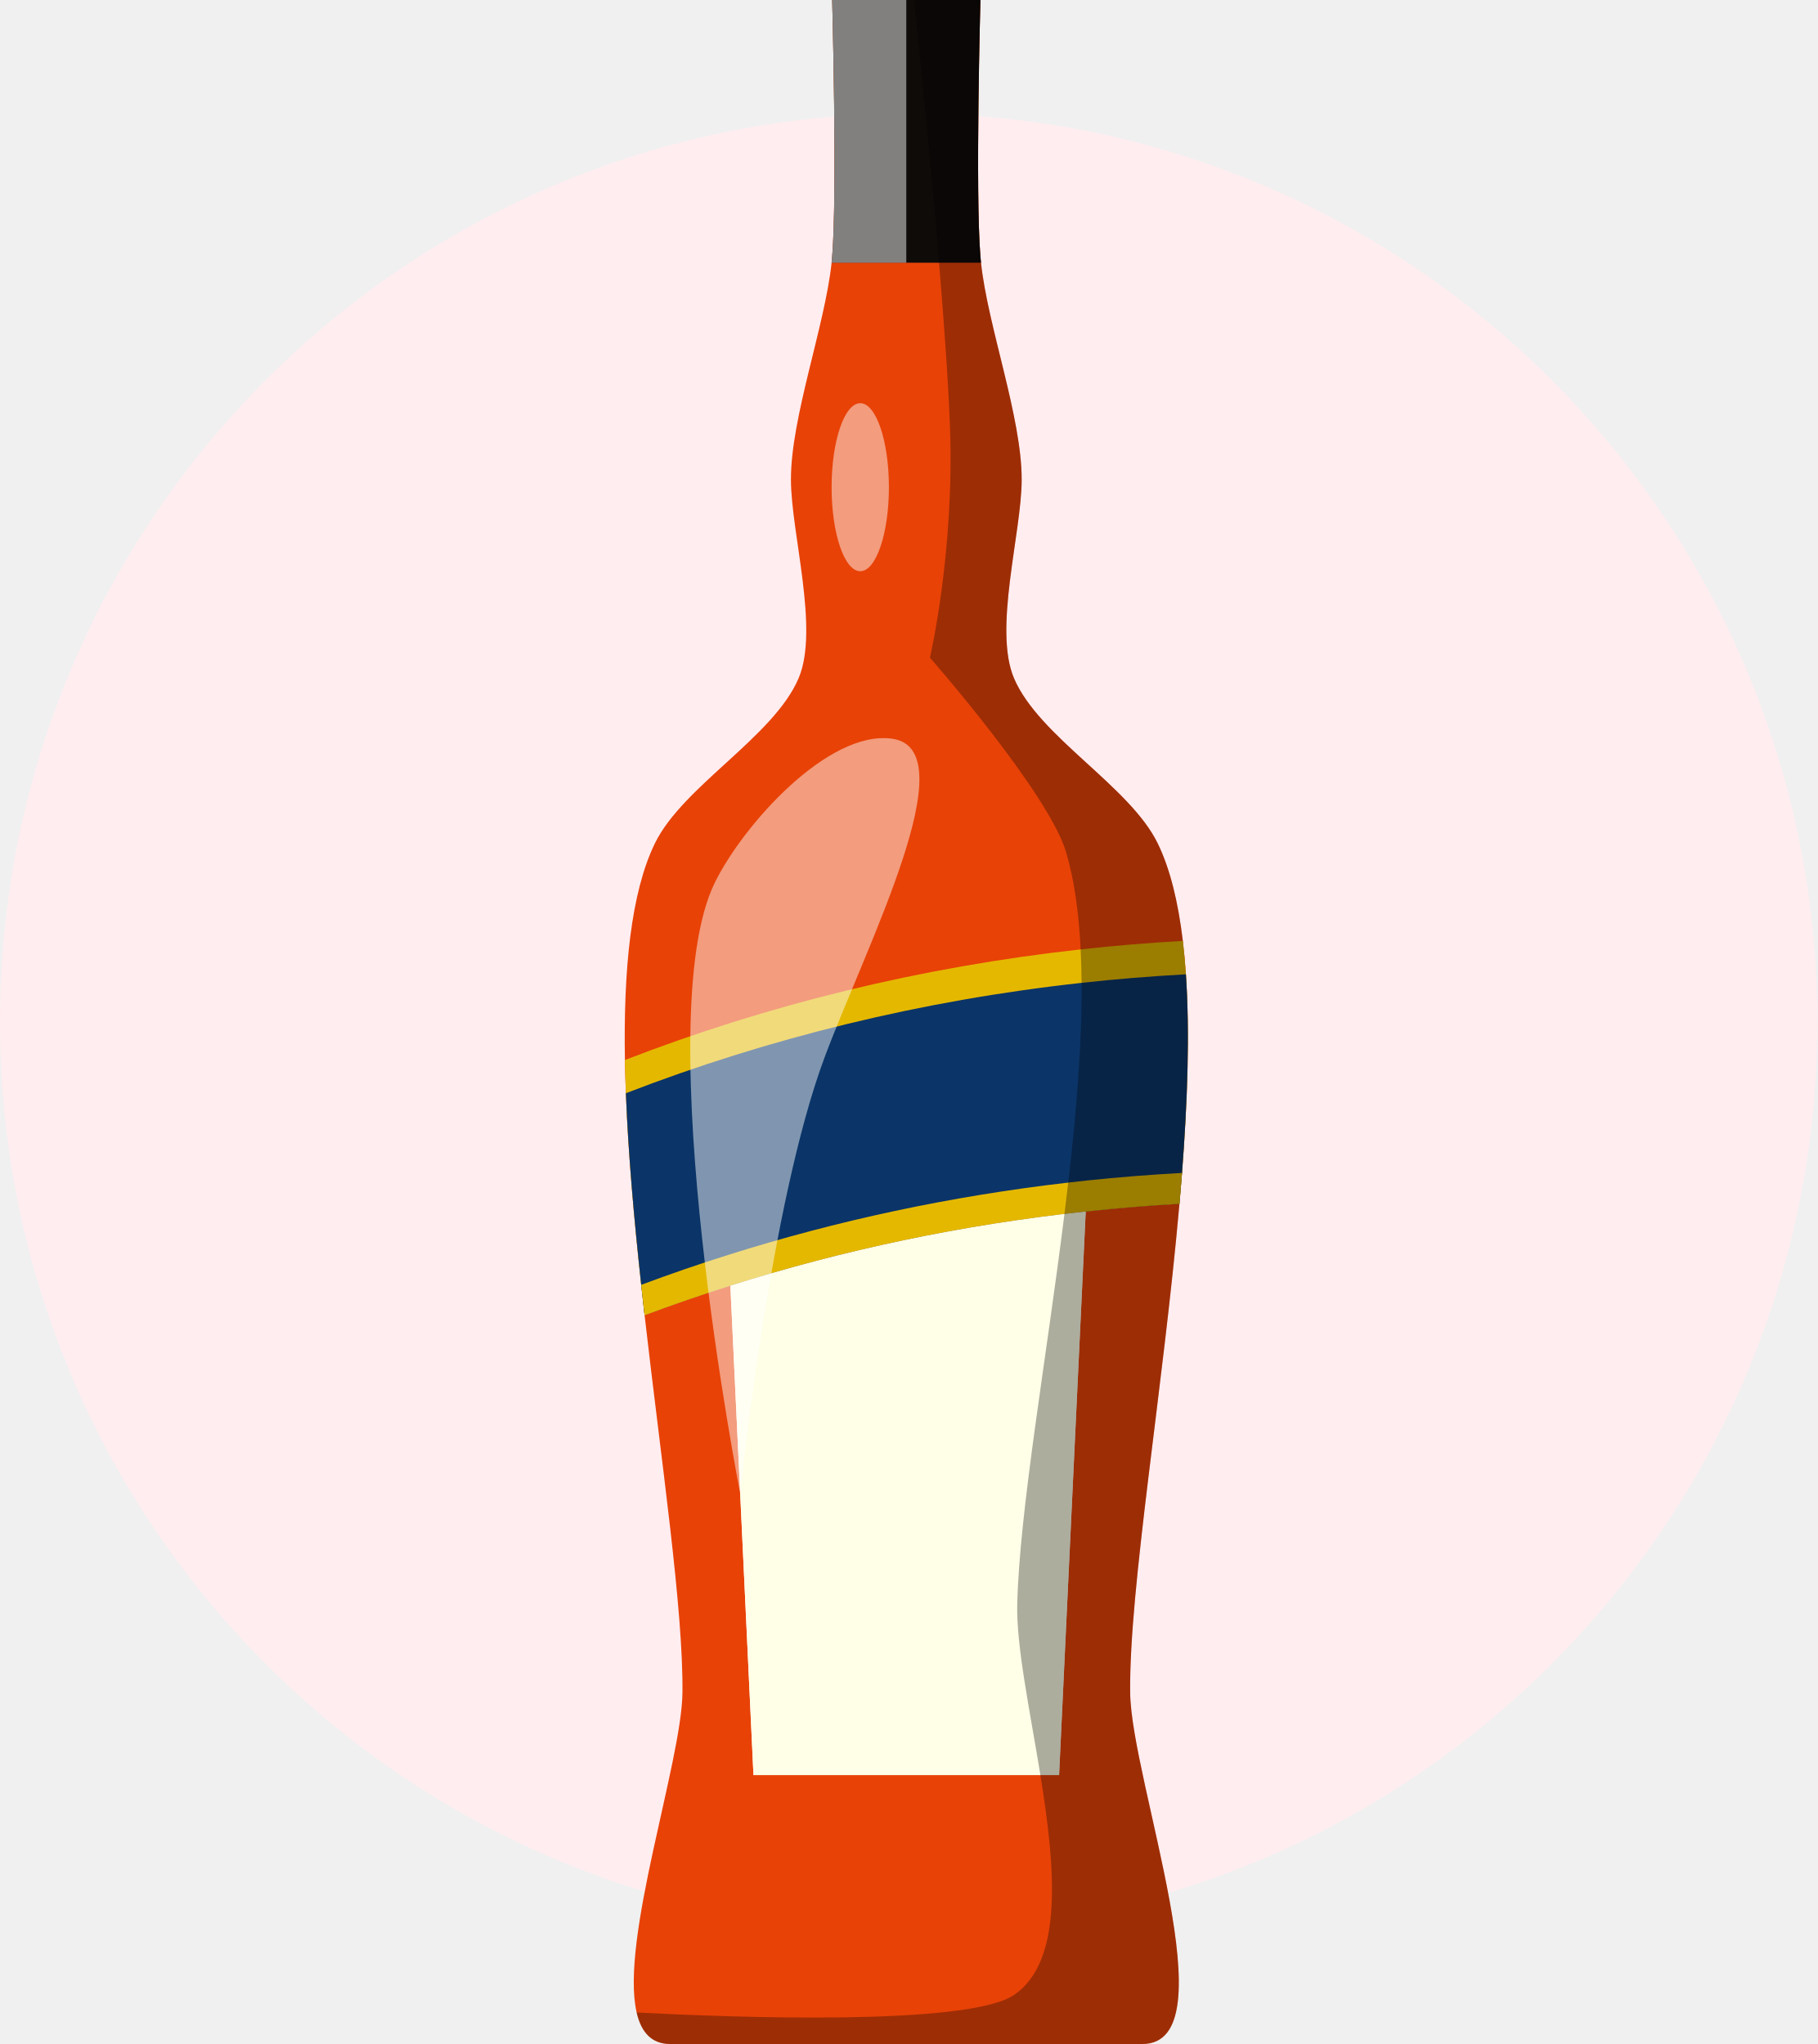
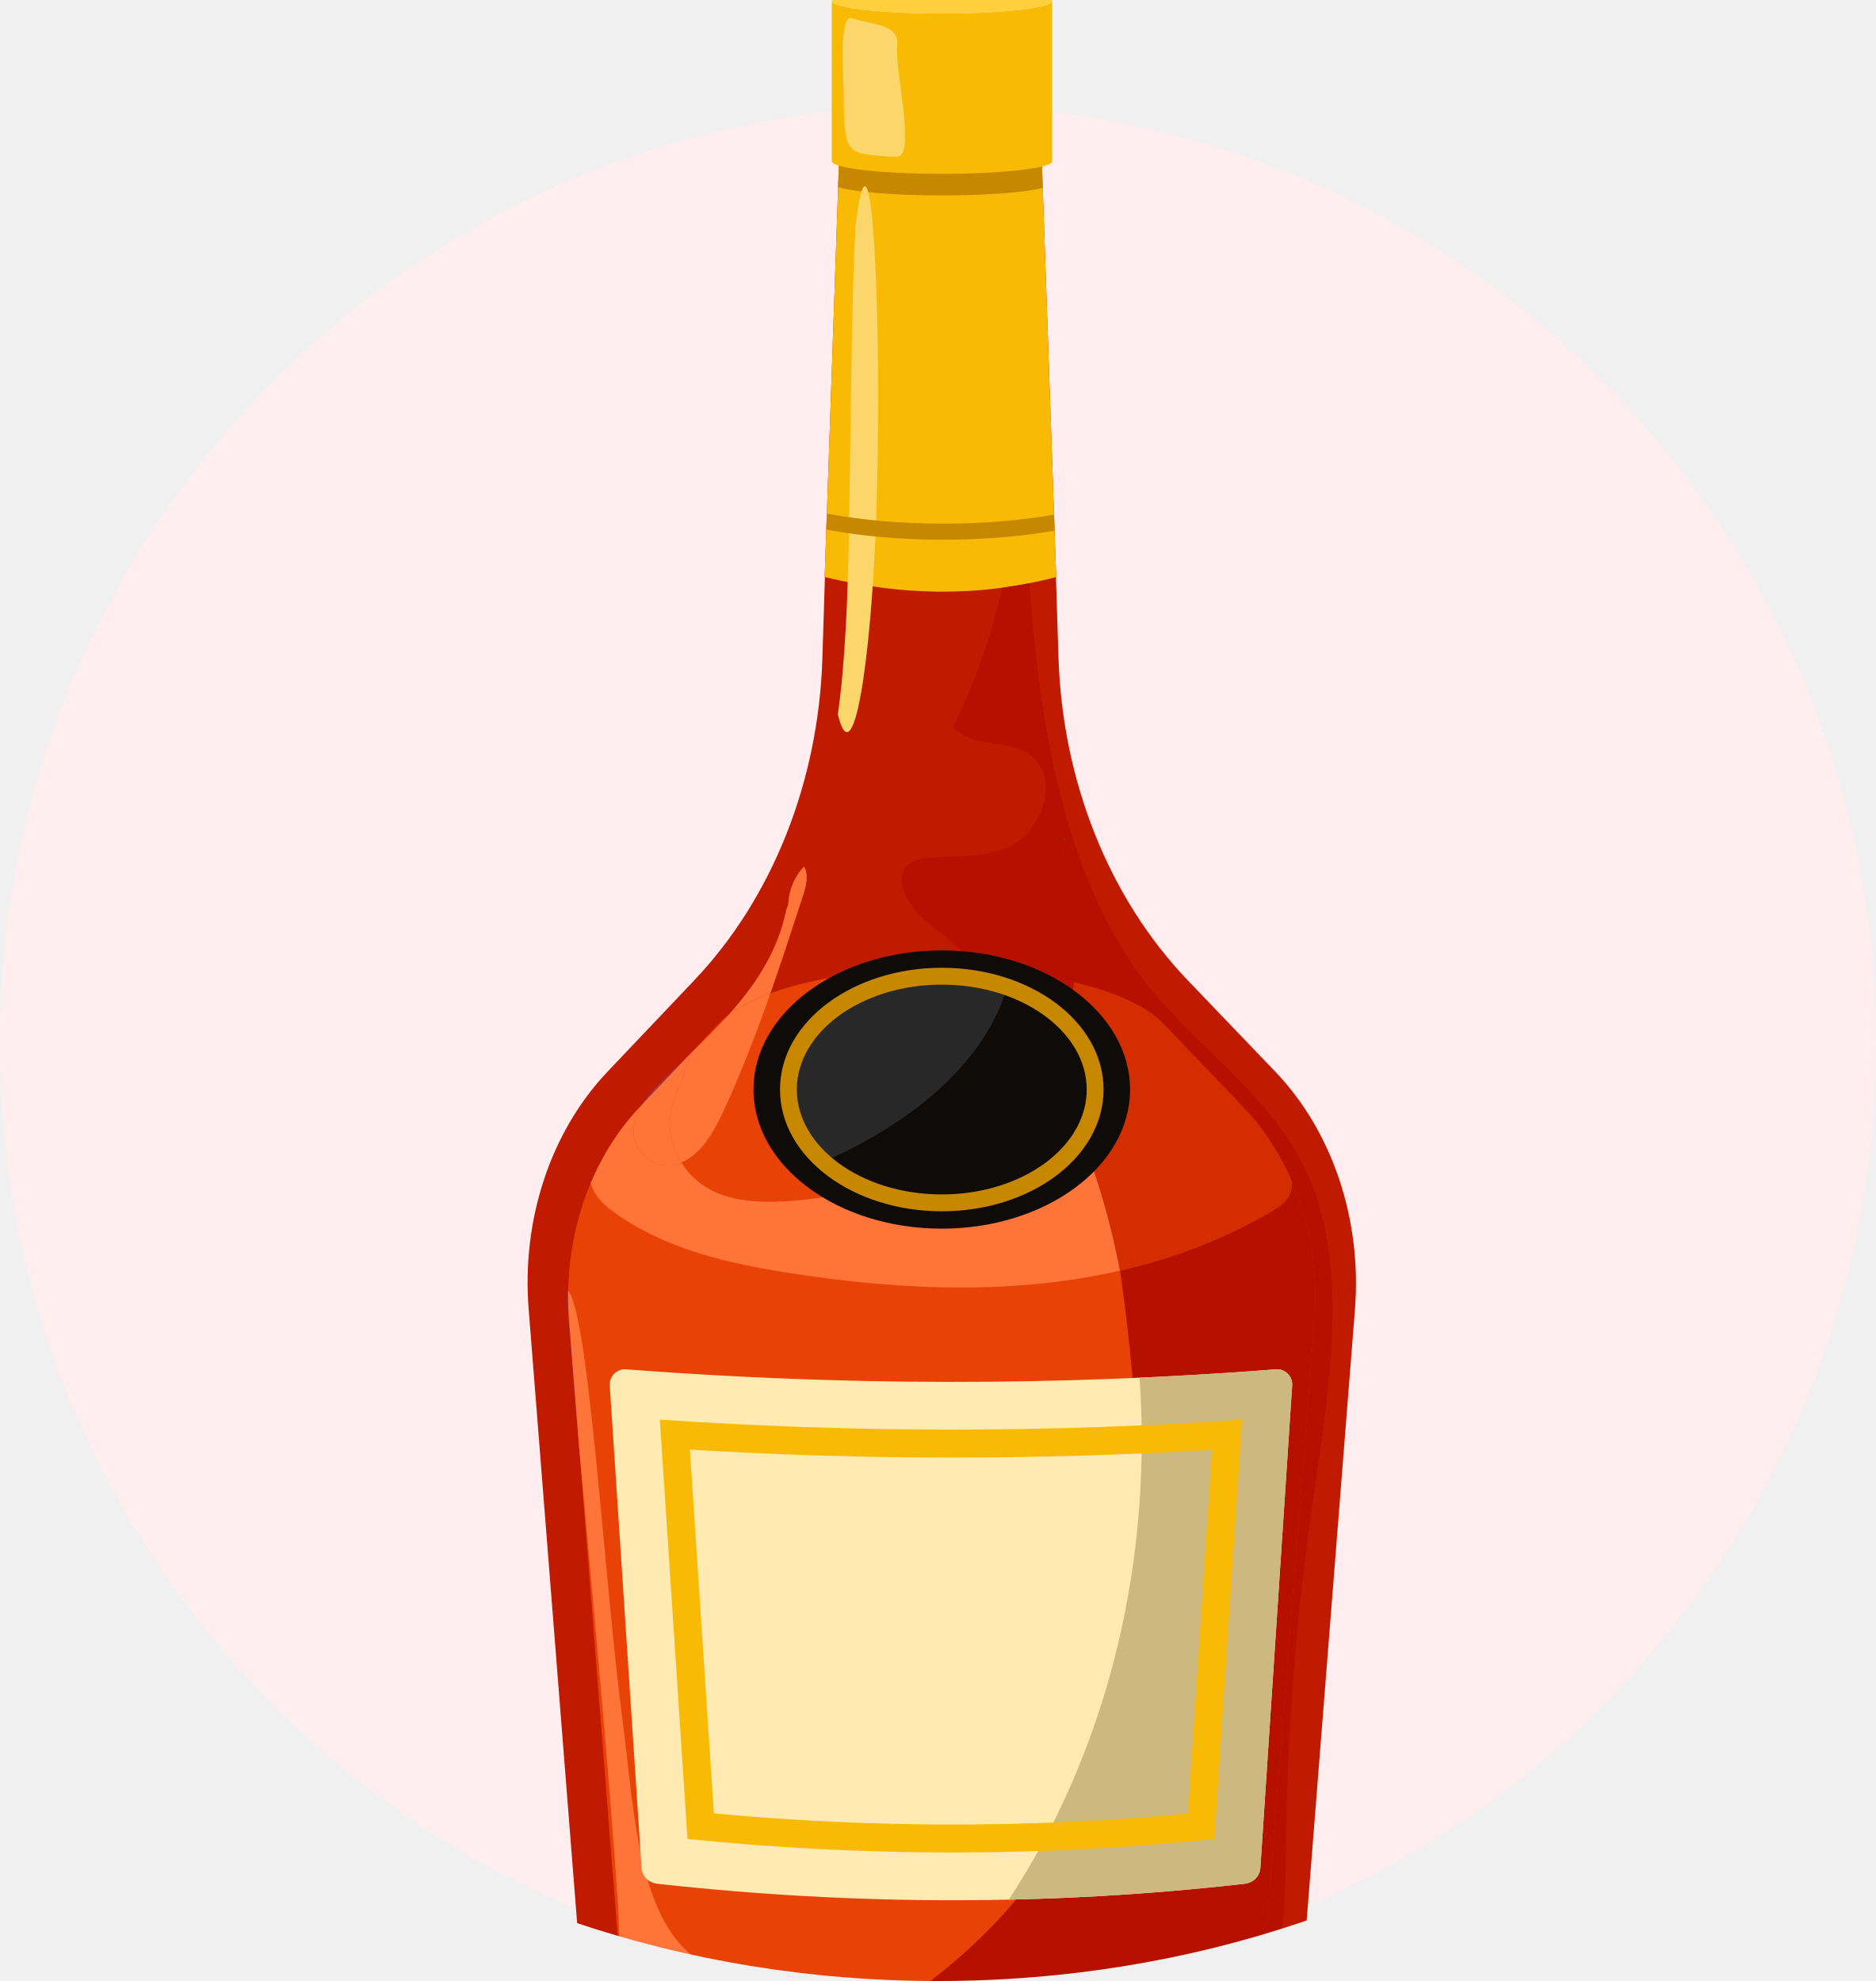
- <svg xmlns="http://www.w3.org/2000/svg" width="160" height="180" viewBox="0 0 160 180" fill="none">
-   <circle cx="80" cy="90" r="80" fill="#FFEDF0" />
-   <path d="M104.064 103.292C103.994 104.193 103.919 105.099 103.838 106.011C101.064 106.17 98.312 106.396 95.587 106.692C94.96 106.759 94.336 106.83 93.714 106.905C83.518 108.118 73.674 110.256 64.302 113.224C61.748 114.029 59.23 114.897 56.75 115.825C56.647 114.935 56.548 114.039 56.451 113.146C55.827 107.405 55.31 101.643 55.103 96.272C55.063 95.283 55.034 94.308 55.017 93.348C54.882 85.452 55.534 78.619 57.659 74.261C60.118 69.222 68.111 64.89 70.306 59.733C72.149 55.404 69.644 46.957 69.634 42.251C69.62 36.755 72.612 28.768 73.215 23.134C73.233 22.953 73.251 22.776 73.265 22.601C73.723 16.957 73.265 0 73.265 0H86.316C86.316 0 85.856 16.957 86.316 22.601C86.33 22.776 86.348 22.953 86.367 23.134C86.967 28.768 89.961 36.755 89.948 42.251C89.937 46.957 87.433 55.404 89.275 59.733C91.471 64.89 99.463 69.222 101.92 74.261C103.026 76.525 103.73 79.456 104.137 82.859C104.25 83.803 104.339 84.788 104.406 85.802C104.755 90.983 104.548 97.002 104.064 103.292Z" fill="#E84207" />
-   <path d="M86.367 23.134H73.214C73.233 22.953 73.251 22.776 73.265 22.601C73.722 16.957 73.265 0 73.265 0H86.316C86.316 0 85.856 16.957 86.316 22.601C86.33 22.776 86.348 22.953 86.367 23.134Z" fill="#0F0B09" />
-   <path d="M104.064 103.292C103.994 104.193 103.919 105.099 103.838 106.011C101.064 106.17 98.312 106.396 95.587 106.692C94.96 106.759 94.336 106.83 93.714 106.905C83.518 108.118 73.674 110.256 64.302 113.224C61.748 114.029 59.23 114.897 56.749 115.826C56.647 114.935 56.548 114.039 56.451 113.146C55.827 107.405 55.31 101.643 55.103 96.272C55.062 95.283 55.033 94.308 55.017 93.348C67.519 88.503 81 85.164 95.14 83.607C98.11 83.276 101.11 83.028 104.137 82.859C104.249 83.803 104.339 84.788 104.406 85.802C104.755 90.983 104.548 97.002 104.064 103.292Z" fill="#E5B800" />
-   <path d="M104.064 103.292C103.994 104.193 103.919 105.099 103.838 106.011C101.064 106.17 98.312 106.396 95.587 106.692C94.96 106.759 94.336 106.83 93.714 106.905C83.518 108.118 73.674 110.256 64.302 113.224C61.748 114.029 59.23 114.897 56.75 115.825C56.647 114.935 56.548 114.039 56.451 113.146C55.827 107.405 55.31 101.643 55.103 96.272C67.602 91.438 81.084 88.105 95.221 86.553C98.253 86.219 101.317 85.969 104.406 85.802C104.755 90.983 104.548 97.002 104.064 103.292Z" fill="#0B3568" />
-   <path d="M99.499 149.059C99.582 156.821 108.339 180 100.575 180H59.004C57.352 180 56.448 178.951 56.05 177.226C54.574 170.837 60.016 155.169 60.083 149.059C60.161 141.704 58.251 128.981 56.75 115.825C59.23 114.897 61.748 114.029 64.302 113.224L66.335 156.315H93.243L95.587 106.692C98.312 106.396 101.064 106.17 103.838 106.011C102.404 122.323 99.399 139.875 99.499 149.059Z" fill="#E84207" />
-   <path d="M104.064 103.292C103.994 104.193 103.919 105.099 103.838 106.011C101.064 106.17 98.312 106.396 95.587 106.692C94.96 106.759 94.336 106.83 93.714 106.905C83.518 108.118 73.674 110.256 64.302 113.224C61.748 114.029 59.23 114.897 56.75 115.825C56.647 114.935 56.548 114.039 56.451 113.146C58.985 112.199 61.559 111.311 64.172 110.491C73.685 107.488 83.685 105.339 94.045 104.142C94.602 104.077 95.159 104.015 95.716 103.956C98.473 103.665 101.258 103.445 104.064 103.292Z" fill="#E5B800" />
-   <path d="M95.587 106.692L93.243 156.315H66.335L64.302 113.224C74.247 110.076 84.724 107.86 95.587 106.692Z" fill="#FFFFE8" />
-   <path d="M104.064 103.292C103.994 104.193 103.919 105.099 103.838 106.011C102.404 122.323 99.399 139.875 99.499 149.059C99.582 156.821 108.339 180 100.575 180H59.004C57.352 180 56.448 178.951 56.05 177.226C64.525 177.668 85.245 178.44 89.289 175.672C93.66 172.68 92.912 164.437 91.595 156.315C90.669 150.606 89.464 144.959 89.558 141.236C89.77 132.917 92.108 119.804 93.714 106.905C93.83 105.982 93.94 105.062 94.045 104.142C94.764 97.959 95.262 91.909 95.221 86.553C95.216 85.544 95.189 84.561 95.14 83.607C94.981 80.386 94.583 77.489 93.862 75.054C92.31 69.808 81.871 57.914 81.871 57.914C81.871 57.914 84.035 48.66 83.639 37.659C83.502 33.847 83.131 28.638 82.674 23.134C81.979 14.834 81.084 5.862 80.476 0H86.316C86.316 0 85.856 16.957 86.316 22.601C86.33 22.776 86.348 22.953 86.367 23.134C86.967 28.768 89.962 36.755 89.948 42.251C89.937 46.957 87.433 55.404 89.275 59.733C91.471 64.89 99.463 69.222 101.92 74.261C103.026 76.525 103.73 79.456 104.137 82.859C104.25 83.803 104.339 84.788 104.406 85.802C104.755 90.983 104.548 97.002 104.064 103.292Z" fill="#020202" fill-opacity="0.322" />
-   <path d="M65.164 131.503C65.164 131.503 57.006 89.848 62.924 77.744C65.415 72.65 72.91 64.277 78.527 65.05C85.197 65.967 76.34 83.115 72.609 93.079C67.766 106.011 65.164 131.503 65.164 131.503Z" fill="white" fill-opacity="0.478" />
-   <path d="M78.258 42.905C78.258 46.991 77.129 50.303 75.737 50.303C74.344 50.303 73.214 46.991 73.214 42.905C73.214 38.819 74.344 35.507 75.737 35.507C77.129 35.507 78.258 38.819 78.258 42.905Z" fill="white" fill-opacity="0.478" />
-   <path d="M79.79 0V23.134H73.214C73.233 22.953 73.251 22.776 73.265 22.601C73.722 16.957 73.265 0 73.265 0H79.79Z" fill="white" fill-opacity="0.478" />
+ <svg xmlns="http://www.w3.org/2000/svg" width="160" height="169" viewBox="0 0 160 169" fill="none">
+   <mask id="mask0_354_4080" style="mask-type:alpha" maskUnits="userSpaceOnUse" x="0" y="0" width="160" height="169">
+     <path d="M160 0H0V105.424H0.006C0.542 140.61 36.151 169 80 169C123.849 169 159.458 140.61 159.994 105.424H160V0Z" fill="#D9D9D9" />
+   </mask>
+   <g mask="url(#mask0_354_4080)">
+     <circle cx="80" cy="89" r="80" fill="#FFEDF0" />
+     <path d="M90.086 49.228L88.77 11.182C88.77 11.725 84.938 12.163 80.212 12.163C75.484 12.163 71.653 11.725 71.653 11.182L70.338 49.228H70.359L70.142 56.184C69.811 66.709 65.867 76.62 59.22 83.625L51.81 91.435C46.982 96.523 44.487 104.023 45.088 111.639L49.811 171.457H49.821C49.915 175.628 63.559 179 80.386 179C97.274 179 110.96 175.605 110.96 171.414L110.883 171.034L115.567 111.708C116.171 104.054 113.647 96.518 108.776 91.43L101.313 83.638C94.6 76.628 90.612 66.665 90.281 56.079L90.066 49.228H90.086Z" fill="#C01A00" />
+     <path d="M105.99 94.397L99.258 87.369C93.201 81.043 67.282 81.038 61.287 87.356L54.603 94.402C50.248 98.991 47.997 105.756 48.539 112.627L52.799 166.585H52.809C52.893 170.349 65.201 173.39 80.381 173.39C95.614 173.39 107.961 170.329 107.961 166.548L107.892 166.205L112.116 112.689C112.661 105.785 110.385 98.988 105.99 94.397Z" fill="#E84207" />
+     <path d="M50.384 100.928C50.342 100.768 50.31 100.6 50.295 100.424C50.215 99.554 50.53 98.703 50.869 97.923C52.052 95.204 53.618 92.719 55.485 90.602C55.485 90.602 56.388 88.762 58.475 87.804C58.912 88.451 58.98 89.164 58.856 89.917L58.852 89.922C57.925 90.819 56.995 91.702 56.107 92.599C55.629 93.082 55.142 93.631 54.759 94.236L54.603 94.402C52.835 96.266 51.413 98.487 50.384 100.928Z" fill="#C01A00" />
+     <path d="M81.951 109.839C77.036 109.839 72.091 109.353 67.253 108.589C62.127 107.782 56.905 106.627 52.468 103.488C51.592 102.867 50.684 102.044 50.384 100.928C51.413 98.487 52.835 96.266 54.603 94.402L54.759 94.236C54.252 95.039 53.931 95.934 54.059 96.904C54.266 98.476 55.646 99.375 57.02 99.375C57.395 99.375 57.77 99.309 58.12 99.17C58.594 99.933 59.206 100.588 59.889 101.063C61.587 102.248 63.62 102.523 65.601 102.523C65.738 102.523 65.873 102.523 66.009 102.52C72.993 102.395 79.926 99.625 85.543 94.715C86.884 93.541 88.183 92.171 89.232 90.62C91.96 95.497 93.941 101.025 95.178 106.692C95.302 107.259 95.42 107.827 95.531 108.397C91.095 109.416 86.536 109.839 81.951 109.839ZM58.852 89.922L58.856 89.917V89.92C58.855 89.92 58.854 89.92 58.852 89.922Z" fill="#FF7439" />
+     <path d="M64.252 172.099C62.499 171.849 60.754 171.48 59.034 171.044C57.344 170.619 55.386 170.003 54.122 168.64C55.938 170.046 59.534 171.253 64.252 172.099ZM49.381 123.285C48.686 115.558 48.233 110.114 48.446 110.114C48.452 110.114 48.457 110.116 48.464 110.124C48.448 110.954 48.473 111.789 48.539 112.627L49.381 123.285Z" fill="#9A3754" />
+     <path d="M68.805 172.439C67.288 172.439 65.767 172.315 64.252 172.099C59.534 171.253 55.938 170.046 54.122 168.64C53.798 168.292 53.518 167.892 53.3 167.434C52.69 166.147 52.837 164.522 52.745 163.051C52.041 151.905 50.432 134.983 49.381 123.285L48.539 112.627C48.473 111.789 48.448 110.954 48.464 110.124C48.464 110.124 48.465 110.124 48.465 110.127C50.282 112.37 51.507 134.726 53.122 146.936C53.941 153.117 54.269 162.035 58.268 166.129C60.343 168.254 61.36 168.105 63.946 169.185C66.067 170.071 71.04 171.174 73.161 172.061C71.719 172.325 70.264 172.439 68.805 172.439Z" fill="#FF7439" />
+     <path d="M77.039 175.626C73.729 175.626 70.806 175.405 68.7 174.89C69.626 174.518 71.218 173.904 73.116 173.151C75.431 173.308 77.866 173.39 80.381 173.39C95.614 173.39 107.961 170.329 107.961 166.548L107.892 166.205L112.116 112.689C112.447 108.497 111.738 104.347 110.147 100.704C110.059 100.002 109.704 99.304 109.344 98.706C103.6 89.174 93.851 82.782 90.808 71.659C91.039 71.6 91.266 71.539 91.491 71.479C92.666 75.132 94.199 78.593 96.222 81.743C101.092 89.329 109.107 93.05 112.196 101.848C115.14 110.236 112.876 121.403 111.659 130.369C110.495 138.93 109.842 147.589 109.708 156.259C109.657 159.593 109.653 167.665 108.011 170.375C106.641 172.638 89.215 175.626 77.039 175.626ZM91.598 83.805C89.162 83.235 86.404 82.871 83.559 82.713C82.264 81.313 80.872 80.037 79.384 78.907C77.83 77.725 76.004 75.26 77.398 73.829C77.79 73.426 78.331 73.306 78.844 73.237C80.857 72.962 82.958 73.177 84.907 72.655C86.998 72.454 88.963 72.12 90.746 71.674C89.818 75.596 91.742 79.727 91.598 83.805Z" fill="#B61000" />
+     <path d="M80.381 173.39C77.866 173.39 75.431 173.308 73.116 173.151C94.511 160.716 100.285 141.674 95.531 108.397C100.015 107.369 104.372 105.733 108.495 103.312C109.136 102.935 109.823 102.472 110.071 101.677C110.171 101.357 110.188 101.03 110.147 100.704C111.739 104.347 112.447 108.497 112.117 112.689L107.892 166.205L107.96 166.548C107.96 170.329 95.614 173.39 80.381 173.39ZM89.232 90.62C87.607 87.717 85.717 85.043 83.559 82.713C86.405 82.871 89.162 83.235 91.598 83.805C91.593 83.925 91.587 84.043 91.58 84.162C91.421 86.564 90.513 88.729 89.232 90.62Z" fill="#B61000" />
+     <path d="M84.907 72.655C85.368 72.529 85.821 72.367 86.262 72.143C87.813 71.361 89.059 69.401 89.191 67.536C89.571 67.46 89.945 67.375 90.312 67.289C90.659 68.71 91.05 70.108 91.491 71.479C91.266 71.539 91.039 71.6 90.808 71.659C90.798 71.621 90.788 71.583 90.777 71.544C90.766 71.587 90.757 71.63 90.746 71.674C88.963 72.12 86.998 72.454 84.907 72.655Z" fill="#B61000" />
+     <path d="M110.147 100.704C109.117 98.347 107.717 96.203 105.99 94.397L99.258 87.369C97.742 85.785 94.979 84.598 91.598 83.805C91.742 79.727 89.818 75.596 90.746 71.674C90.766 71.669 90.788 71.664 90.808 71.659C93.851 82.782 103.601 89.174 109.344 98.706C109.704 99.304 110.059 100.002 110.147 100.704Z" fill="#B61000" />
+     <path d="M95.531 108.397C95.42 107.827 95.302 107.259 95.178 106.692C93.941 101.025 91.961 95.497 89.232 90.621C90.513 88.729 91.421 86.564 91.58 84.162C91.587 84.043 91.594 83.925 91.598 83.805C94.979 84.598 97.742 85.785 99.258 87.369L105.989 94.397C107.717 96.203 109.117 98.347 110.147 100.704C110.188 101.03 110.171 101.356 110.071 101.677C109.823 102.472 109.136 102.935 108.495 103.312C104.372 105.733 100.015 107.368 95.531 108.397Z" fill="#D42E00" />
+     <path d="M90.746 71.674C90.757 71.63 90.766 71.587 90.777 71.544C90.788 71.583 90.798 71.621 90.808 71.659C90.788 71.664 90.766 71.669 90.746 71.674Z" fill="#9B572B" />
+     <path d="M62.073 86.65C64.394 84.078 66.334 81.221 67.062 77.608L67.227 77.18C67.276 75.934 67.781 74.722 68.585 73.918C69.006 74.628 68.756 75.598 68.494 76.406C67.588 79.194 66.681 81.985 65.712 84.743C64.258 85.278 63.019 85.912 62.073 86.65Z" fill="#FF7439" />
+     <path d="M58.12 99.17C57.335 97.901 56.932 96.337 57.23 94.822C57.552 93.174 58.603 91.461 58.856 89.92C59.955 88.858 61.05 87.781 62.072 86.65C63.019 85.912 64.258 85.278 65.712 84.743C64.561 88.02 63.323 91.254 61.899 94.379C61.045 96.256 60.02 98.204 58.37 99.056C58.288 99.097 58.205 99.136 58.12 99.17Z" fill="#FF7439" />
+     <path d="M54.759 94.236C55.142 93.631 55.629 93.082 56.107 92.599C56.995 91.702 57.925 90.819 58.852 89.922L54.759 94.236Z" fill="#9A3754" />
+     <path d="M57.02 99.375C55.646 99.375 54.266 98.476 54.059 96.904C53.931 95.934 54.252 95.039 54.759 94.236L58.852 89.922C58.854 89.92 58.855 89.92 58.856 89.92C58.603 91.461 57.552 93.174 57.23 94.822C56.932 96.337 57.335 97.901 58.12 99.17C57.77 99.309 57.395 99.375 57.02 99.375Z" fill="#FF7439" />
+     <path d="M90.086 49.228L88.77 11.182C88.77 11.725 84.938 12.163 80.212 12.163C75.484 12.163 71.653 11.725 71.653 11.182C71.215 23.864 70.776 36.546 70.338 49.228C76.765 50.787 83.327 50.995 90.086 49.228Z" fill="#F9BA06" />
+     <path d="M88.938 16.034L88.77 11.182C88.77 11.725 84.938 12.163 80.212 12.163C75.484 12.163 71.653 11.725 71.653 11.182L71.487 15.96C72.786 16.376 76.26 16.673 80.343 16.673C84.179 16.673 87.477 16.41 88.938 16.034Z" fill="#C78800" />
+     <path d="M80.343 1.152C75.152 1.152 70.944 0.67 70.944 0.075V13.754C70.944 14.348 75.152 14.829 80.343 14.829C85.533 14.829 89.741 14.348 89.741 13.754V0.075C89.741 0.67 85.533 1.152 80.343 1.152Z" fill="#F9BA06" />
+     <path d="M80.343 -1C75.152 -1 70.944 -0.518 70.944 0.075C70.944 0.67 75.152 1.152 80.343 1.152C85.533 1.152 89.741 0.67 89.741 0.075C89.741 -0.518 85.533 -1 80.343 -1V-1Z" fill="#FFD03B" />
+     <path d="M72.979 19.143C72.627 25.453 72.575 35.484 72.424 44.746C72.323 50.947 72.078 56.721 71.459 60.941C72.793 66.379 74.295 56.339 74.723 44.406C75.31 27.991 74.391 7.936 72.979 19.143Z" fill="#FBD66A" />
+     <path d="M76.324 13.373C75.713 13.373 74.522 13.24 74.236 13.212C72.151 12.993 71.993 12.372 71.959 7.936C71.944 6.184 71.575 1.534 72.56 1.534C72.602 1.534 72.646 1.542 72.691 1.559C74.39 2.147 76.74 2.007 76.523 3.904C76.303 5.842 78.074 12.955 76.634 13.35C76.573 13.365 76.464 13.373 76.324 13.373Z" fill="#FBD66A" />
+     <path d="M85.493 50.136C84.529 54.271 83.176 58.252 81.315 61.962C83.137 64.162 86.749 62.761 88.505 65.035C89.058 65.751 89.255 66.632 89.191 67.536C89.571 67.46 89.945 67.375 90.312 67.289C88.932 61.654 88.235 55.683 87.781 49.756C87.016 49.907 86.253 50.033 85.493 50.136Z" fill="#B61000" />
+     <path d="M89.949 45.271L89.902 43.906C87.109 44.394 83.889 44.672 80.462 44.672C76.829 44.672 73.43 44.36 70.525 43.816L70.478 45.18C73.394 45.729 76.81 46.045 80.462 46.045C83.909 46.045 87.145 45.763 89.949 45.271Z" fill="#C78800" />
+     <path d="M80.327 104.818C89.196 104.818 96.385 99.504 96.385 92.949C96.385 86.394 89.196 81.08 80.327 81.08C71.459 81.08 64.269 86.394 64.269 92.949C64.269 99.504 71.459 104.818 80.327 104.818Z" fill="#0F0B09" />
+     <path d="M80.327 102.617C87.551 102.617 93.407 98.288 93.407 92.949C93.407 87.609 87.551 83.28 80.327 83.28C73.103 83.28 67.247 87.609 67.247 92.949C67.247 98.288 73.103 102.617 80.327 102.617Z" fill="#0F0B09" />
+     <path fill-rule="evenodd" clip-rule="evenodd" d="M80.327 83.281C82.322 83.281 84.211 83.611 85.901 84.2C84.135 90.262 78.377 95.54 70.243 99.107C68.372 97.435 67.247 95.289 67.247 92.949C67.247 87.609 73.103 83.281 80.327 83.281Z" fill="#282828" />
+     <path d="M80.327 82.562C84.095 82.562 87.517 83.7 90.003 85.537C92.551 87.42 94.126 90.039 94.126 92.949C94.126 95.858 92.551 98.478 90.003 100.36C87.517 102.198 84.095 103.335 80.327 103.335C76.56 103.335 73.139 102.198 70.652 100.36C68.105 98.478 66.529 95.858 66.529 92.949C66.529 90.039 68.105 87.42 70.652 85.537C73.139 83.7 76.56 82.562 80.327 82.562ZM89.151 86.688C86.903 85.027 83.785 83.999 80.327 83.999C76.871 83.999 73.752 85.027 71.505 86.688C69.318 88.304 67.965 90.519 67.965 92.949C67.965 95.379 69.318 97.594 71.505 99.21C73.752 100.871 76.871 101.898 80.327 101.898C83.785 101.898 86.903 100.871 89.151 99.21C91.337 97.594 92.69 95.379 92.69 92.949C92.69 90.519 91.337 88.304 89.151 86.688Z" fill="#C78800" />
+     <path fill-rule="evenodd" clip-rule="evenodd" d="M53.363 116.816C71.645 118.215 90.134 118.28 108.856 116.816C109.601 116.758 110.263 117.428 110.214 118.174C109.309 131.899 108.404 145.624 107.5 159.349C107.45 160.093 106.883 160.622 106.142 160.707C89.564 162.587 72.875 162.57 56.078 160.707C55.336 160.624 54.769 160.094 54.72 159.349C53.816 145.624 52.91 131.899 52.006 118.174C51.957 117.428 52.618 116.759 53.363 116.816Z" fill="#FFEAB2" />
+     <path fill-rule="evenodd" clip-rule="evenodd" d="M97.196 117.533C101.073 117.359 104.96 117.121 108.856 116.816C109.601 116.758 110.263 117.428 110.214 118.174C109.309 131.899 108.404 145.624 107.5 159.349C107.45 160.093 106.883 160.622 106.142 160.707C99.459 161.464 92.758 161.914 86.039 162.059C93.142 151.276 97.382 137.654 97.382 122.842C97.382 121.054 97.317 119.284 97.196 117.533Z" fill="#CDB880" />
+     <path fill-rule="evenodd" clip-rule="evenodd" d="M58.843 123.668L60.889 154.704C67.671 155.332 74.456 155.65 81.226 155.651C87.916 155.652 94.624 155.341 101.33 154.712L103.376 123.675C96.04 124.124 88.654 124.345 81.226 124.344C73.72 124.344 66.256 124.116 58.843 123.668ZM103.581 156.889L105.939 121.113C89.403 122.254 72.816 122.231 56.279 121.109L58.638 156.884C73.592 158.402 88.631 158.435 103.581 156.889Z" fill="#F9BA06" />
+   </g>
</svg>
